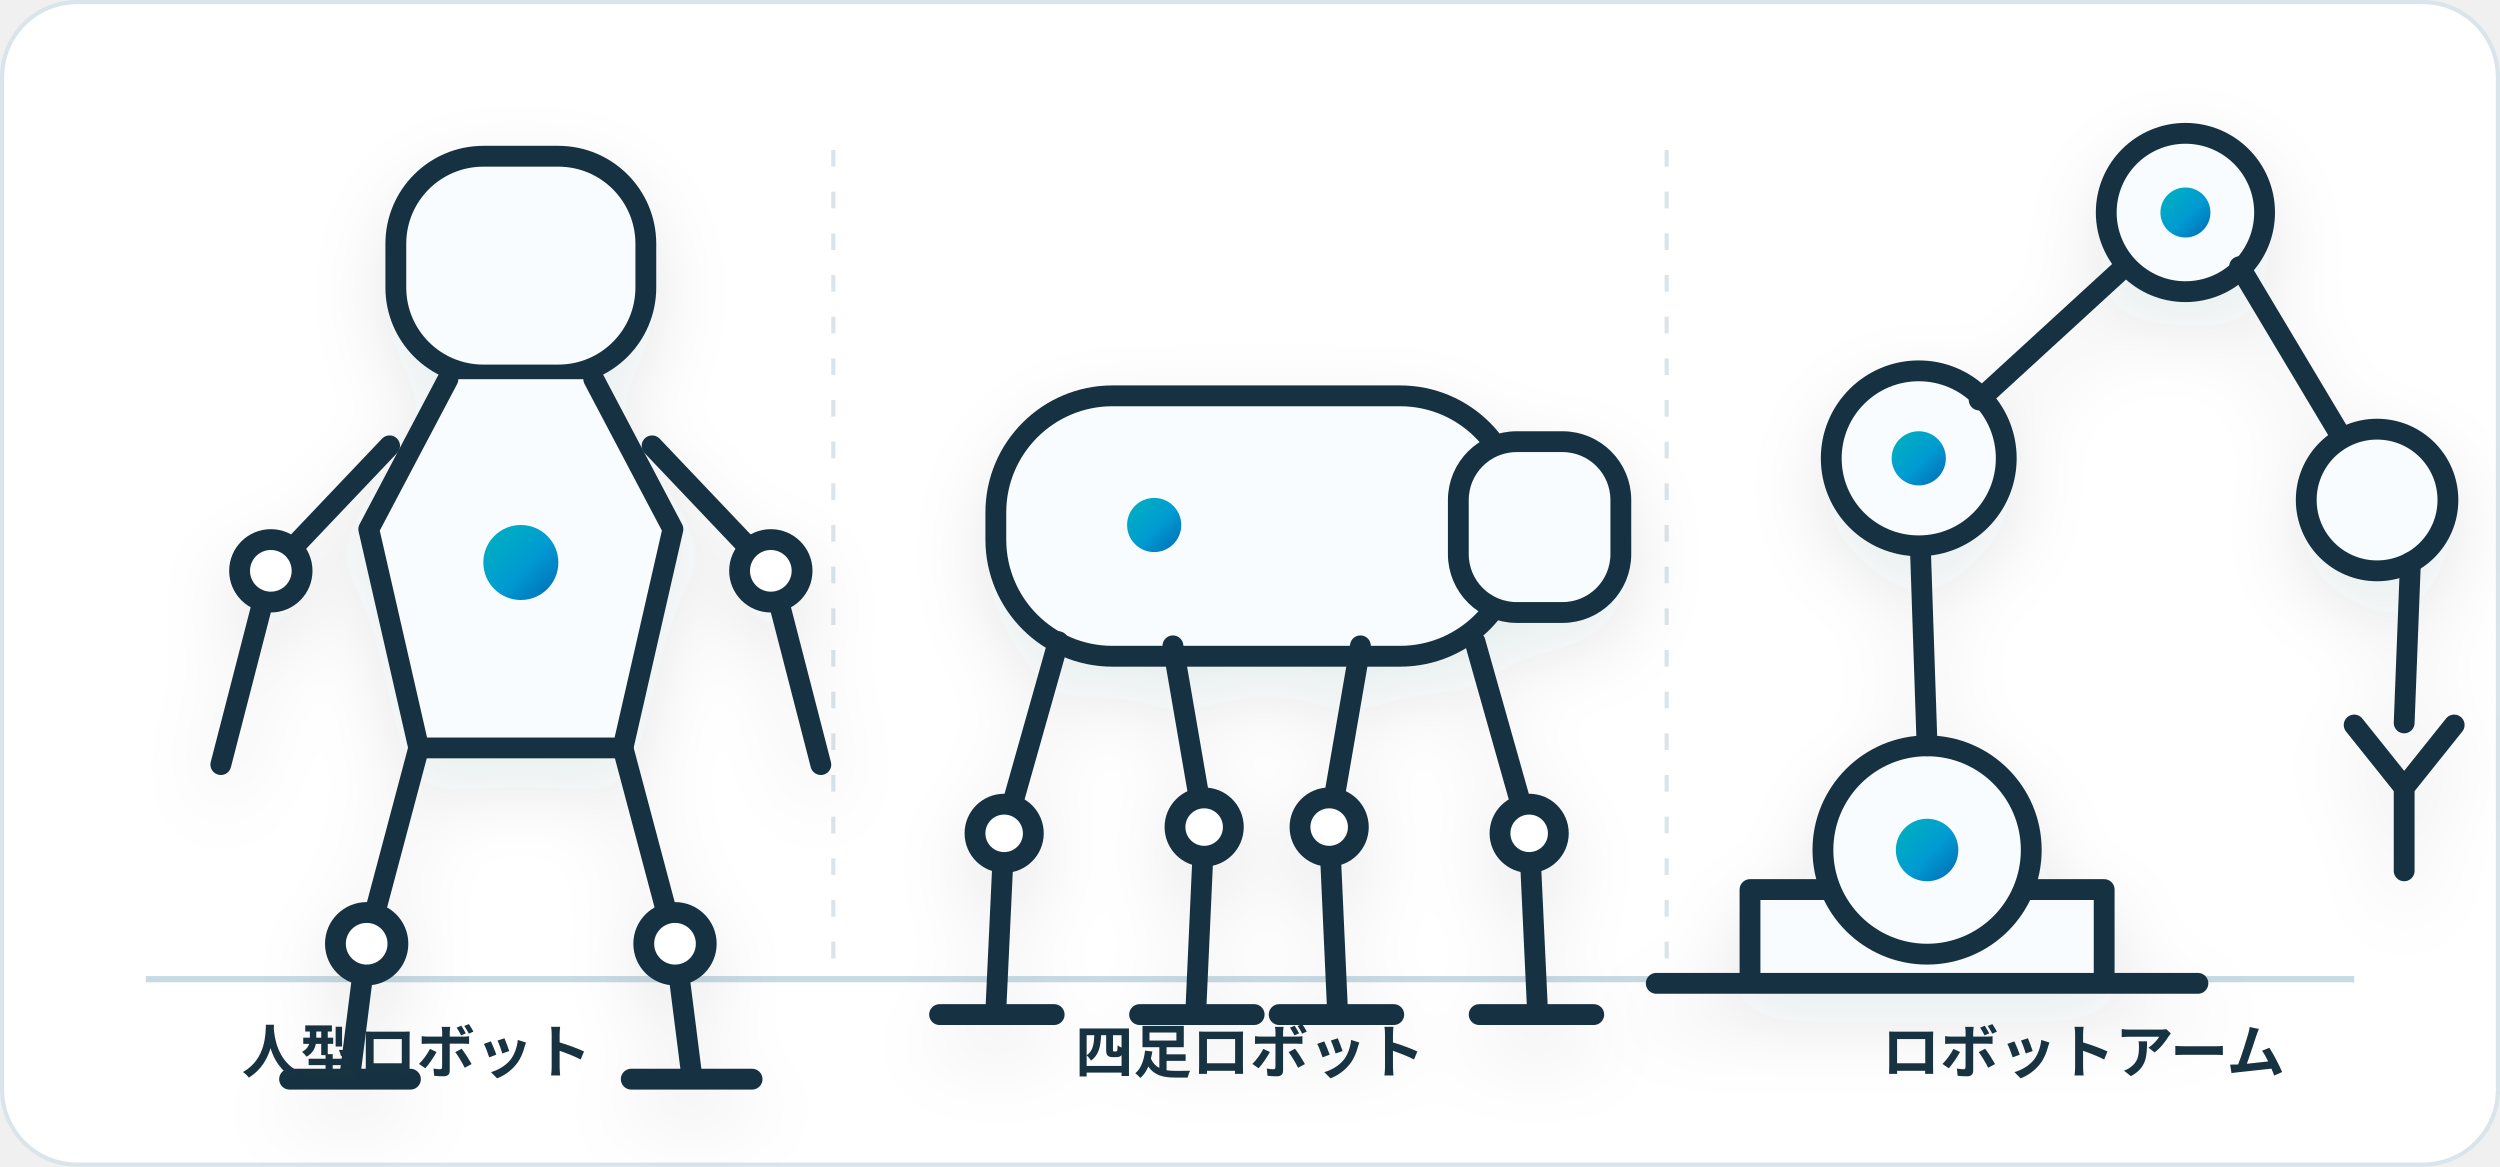
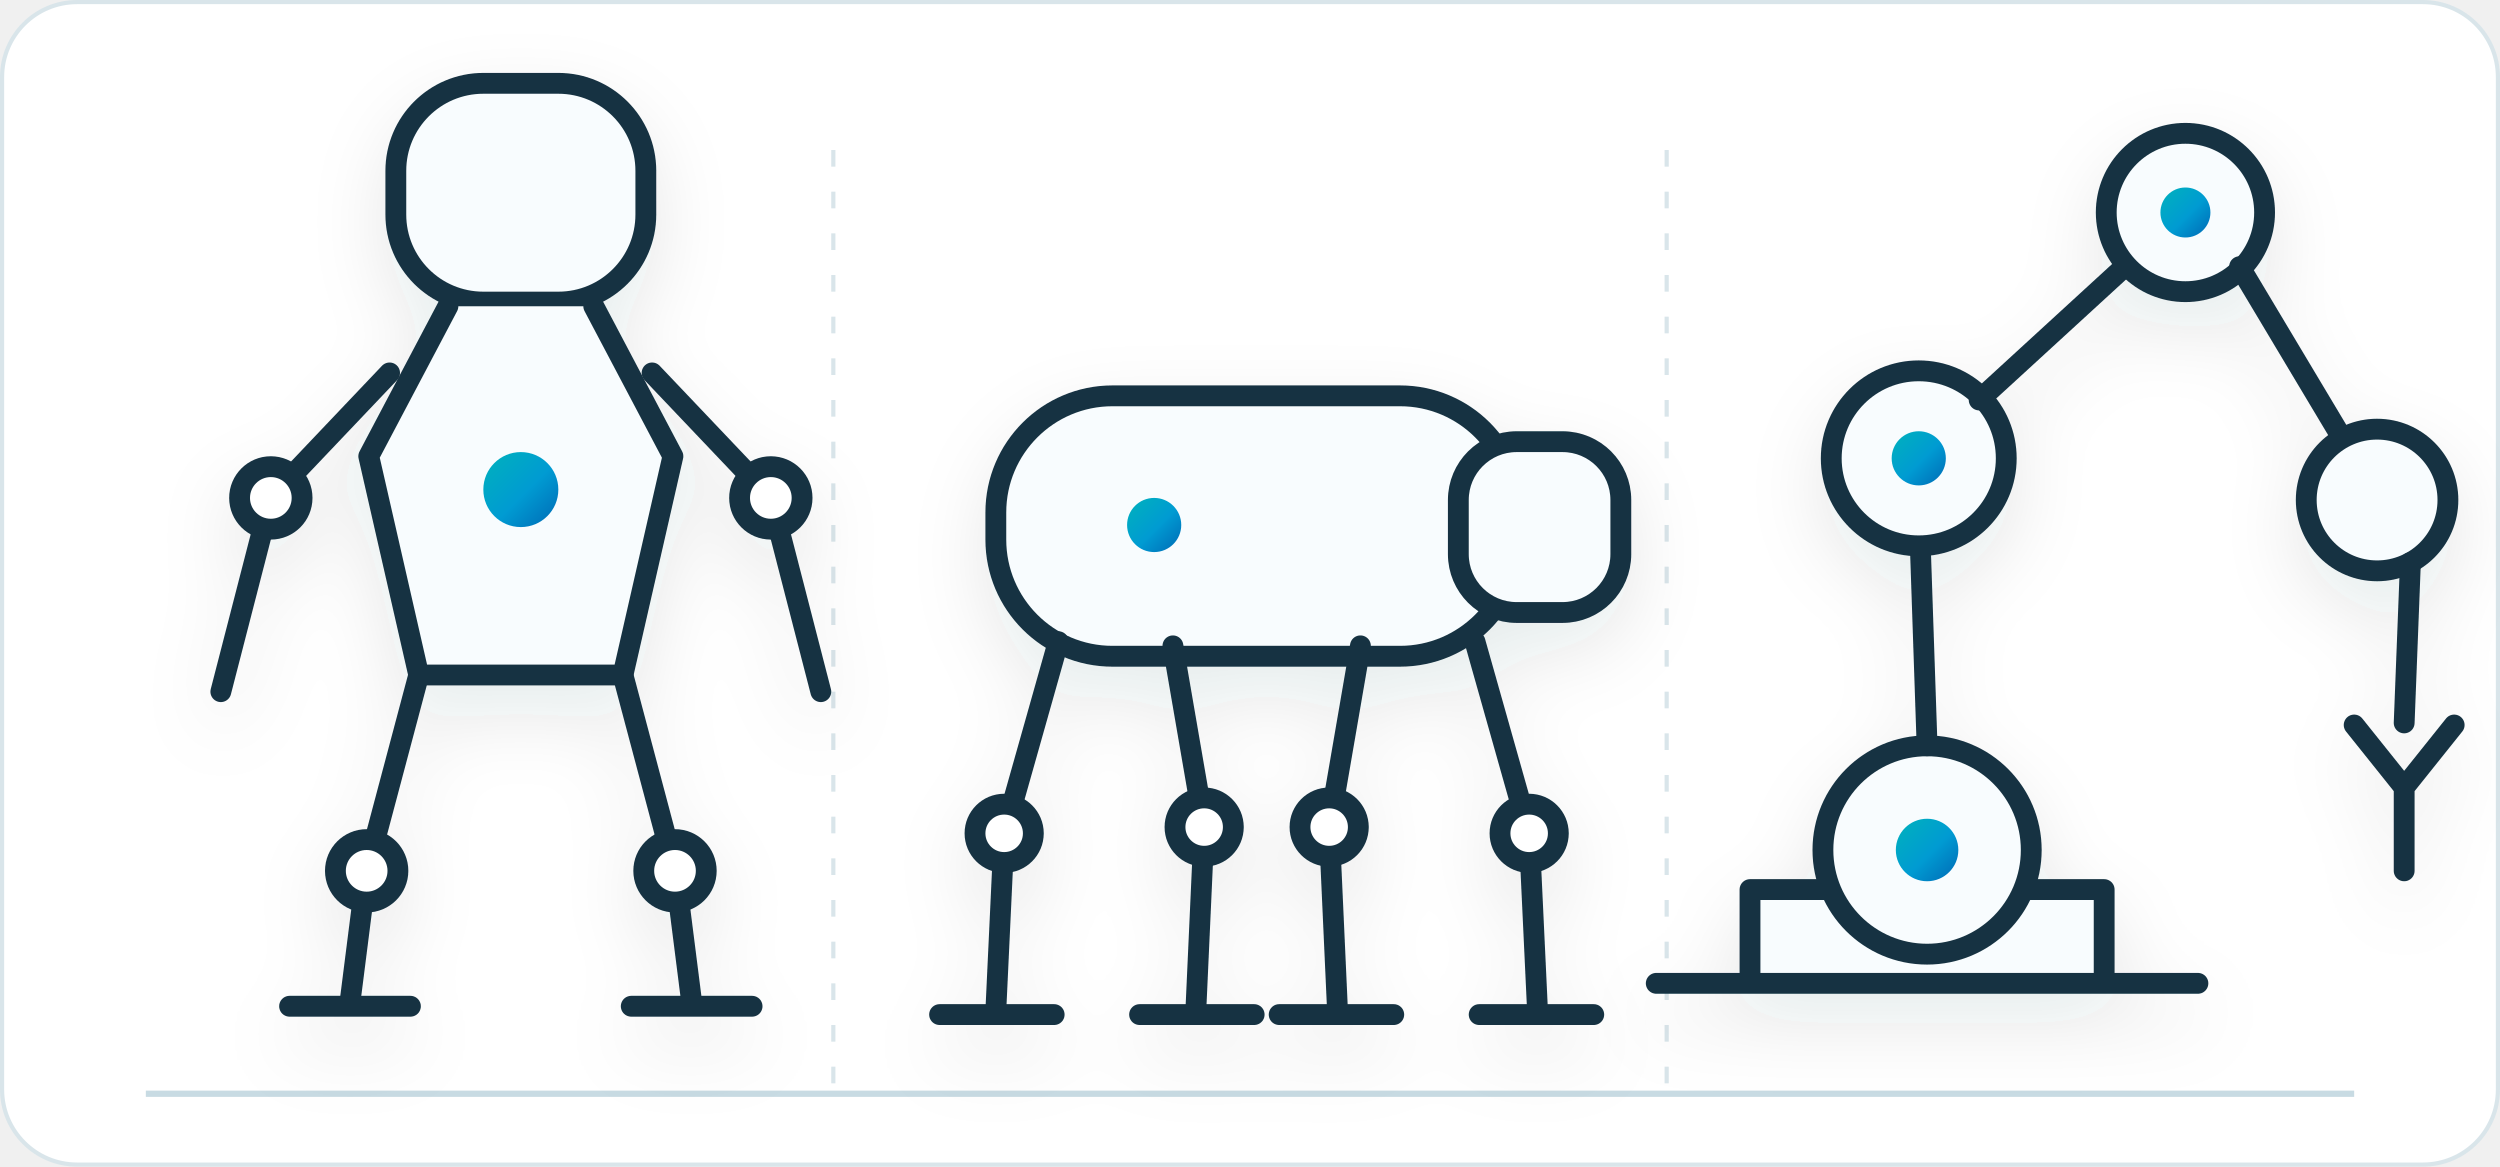
<svg xmlns="http://www.w3.org/2000/svg" viewBox="0 0 1200 560" role="img" aria-labelledby="title desc">
  <defs>
    <linearGradient id="accent" x1="0" y1="0" x2="1" y2="1">
      <stop offset="0" stop-color="#00b2bc" />
      <stop offset="0.55" stop-color="#009bd2" />
      <stop offset="1" stop-color="#0069b5" />
    </linearGradient>
    <filter id="shadow" x="-20%" y="-20%" width="140%" height="140%">
      <feDropShadow dx="0" dy="14" stdDeviation="18" flood-color="#0b3143" flood-opacity="0.10" />
    </filter>
  </defs>
  <rect x="1" y="1" width="1198" height="558" rx="36" fill="#ffffff" stroke="#d9e5ea" stroke-width="2" />
-   <path d="M400 72V470M800 72V470" stroke="#d9e5ea" stroke-width="2" stroke-dasharray="8 12" />
-   <path d="M70 470H1130" stroke="#c8dbe3" stroke-width="3" />
-   <g transform="translate(85 55)" fill="none" stroke="#173342" stroke-width="10" stroke-linecap="round" stroke-linejoin="round" filter="url(#shadow)">
+   <path d="M400 72V525M800 72V525" stroke="#d9e5ea" stroke-width="2" stroke-dasharray="8 12" />
+   <path d="M70 525H1130" stroke="#c8dbe3" stroke-width="3" />
+   <g transform="translate(85 20)" fill="none" stroke="#173342" stroke-width="10" stroke-linecap="round" stroke-linejoin="round" filter="url(#shadow)">
    <rect x="105" y="20" width="120" height="105" rx="42" fill="#f8fcfe" />
    <path d="M142 71h46" stroke="url(#accent)" stroke-width="15" />
    <path d="M130 127l-38 72 24 105h98l24-105-38-72" fill="#f8fcfe" />
    <circle cx="165" cy="215" r="18" fill="url(#accent)" stroke="none" />
    <path d="M102 159L45 219l-24 93M228 159l57 60 24 93" />
    <circle cx="45" cy="219" r="15" fill="#fff" />
    <circle cx="285" cy="219" r="15" fill="#fff" />
    <path d="M116 304l-25 94-8 63M214 304l25 94 8 63" />
    <circle cx="91" cy="398" r="15" fill="#fff" />
    <circle cx="239" cy="398" r="15" fill="#fff" />
    <path d="M54 463h58M218 463h58" />
  </g>
  <g transform="translate(428 130)" fill="none" stroke="#173342" stroke-width="10" stroke-linecap="round" stroke-linejoin="round" filter="url(#shadow)">
    <rect x="50" y="60" width="250" height="125" rx="56" fill="#f8fcfe" />
    <rect x="272" y="82" width="78" height="82" rx="28" fill="#f8fcfe" />
    <path d="M299 112h22" stroke="url(#accent)" stroke-width="14" />
    <path d="M80 178l-26 92-4 85M135 180l15 87-4 88M225 180l-15 87 4 88M280 178l26 92 4 85" />
    <circle cx="54" cy="270" r="14" fill="#fff" />
    <circle cx="150" cy="267" r="14" fill="#fff" />
    <circle cx="210" cy="267" r="14" fill="#fff" />
    <circle cx="306" cy="270" r="14" fill="#fff" />
    <path d="M23 357h55M119 357h55M186 357h55M282 357h55" />
    <circle cx="126" cy="122" r="13" fill="url(#accent)" stroke="none" />
  </g>
  <g transform="translate(745 70)" fill="none" stroke="#173342" stroke-width="10" stroke-linecap="round" stroke-linejoin="round" filter="url(#shadow)">
    <path d="M50 402h260M95 402v-45h170v45" fill="#f8fcfe" />
    <circle cx="180" cy="338" r="50" fill="#f8fcfe" />
    <path d="M180 288l-4-118" />
    <circle cx="176" cy="150" r="42" fill="#f8fcfe" />
    <path d="M205 122l84-77" />
    <circle cx="304" cy="32" r="38" fill="#f8fcfe" />
    <path d="M330 58l55 92" />
    <circle cx="396" cy="170" r="34" fill="#f8fcfe" />
    <path d="M412 200l-3 77" />
    <path d="M385 278l24 30 24-30M409 308v40" />
    <circle cx="180" cy="338" r="15" fill="url(#accent)" stroke="none" />
    <circle cx="176" cy="150" r="13" fill="url(#accent)" stroke="none" />
    <circle cx="304" cy="32" r="12" fill="url(#accent)" stroke="none" />
  </g>
-   <g font-family="Noto Sans JP, sans-serif" text-anchor="middle">
-     <text x="200" y="515" fill="#173342" font-size="28" font-weight="800">人型ロボット</text>
-     <text x="600" y="515" fill="#173342" font-size="28" font-weight="800">四足ロボット</text>
-     <text x="1000" y="515" fill="#173342" font-size="28" font-weight="800">ロボットアーム</text>
-   </g>
</svg>
